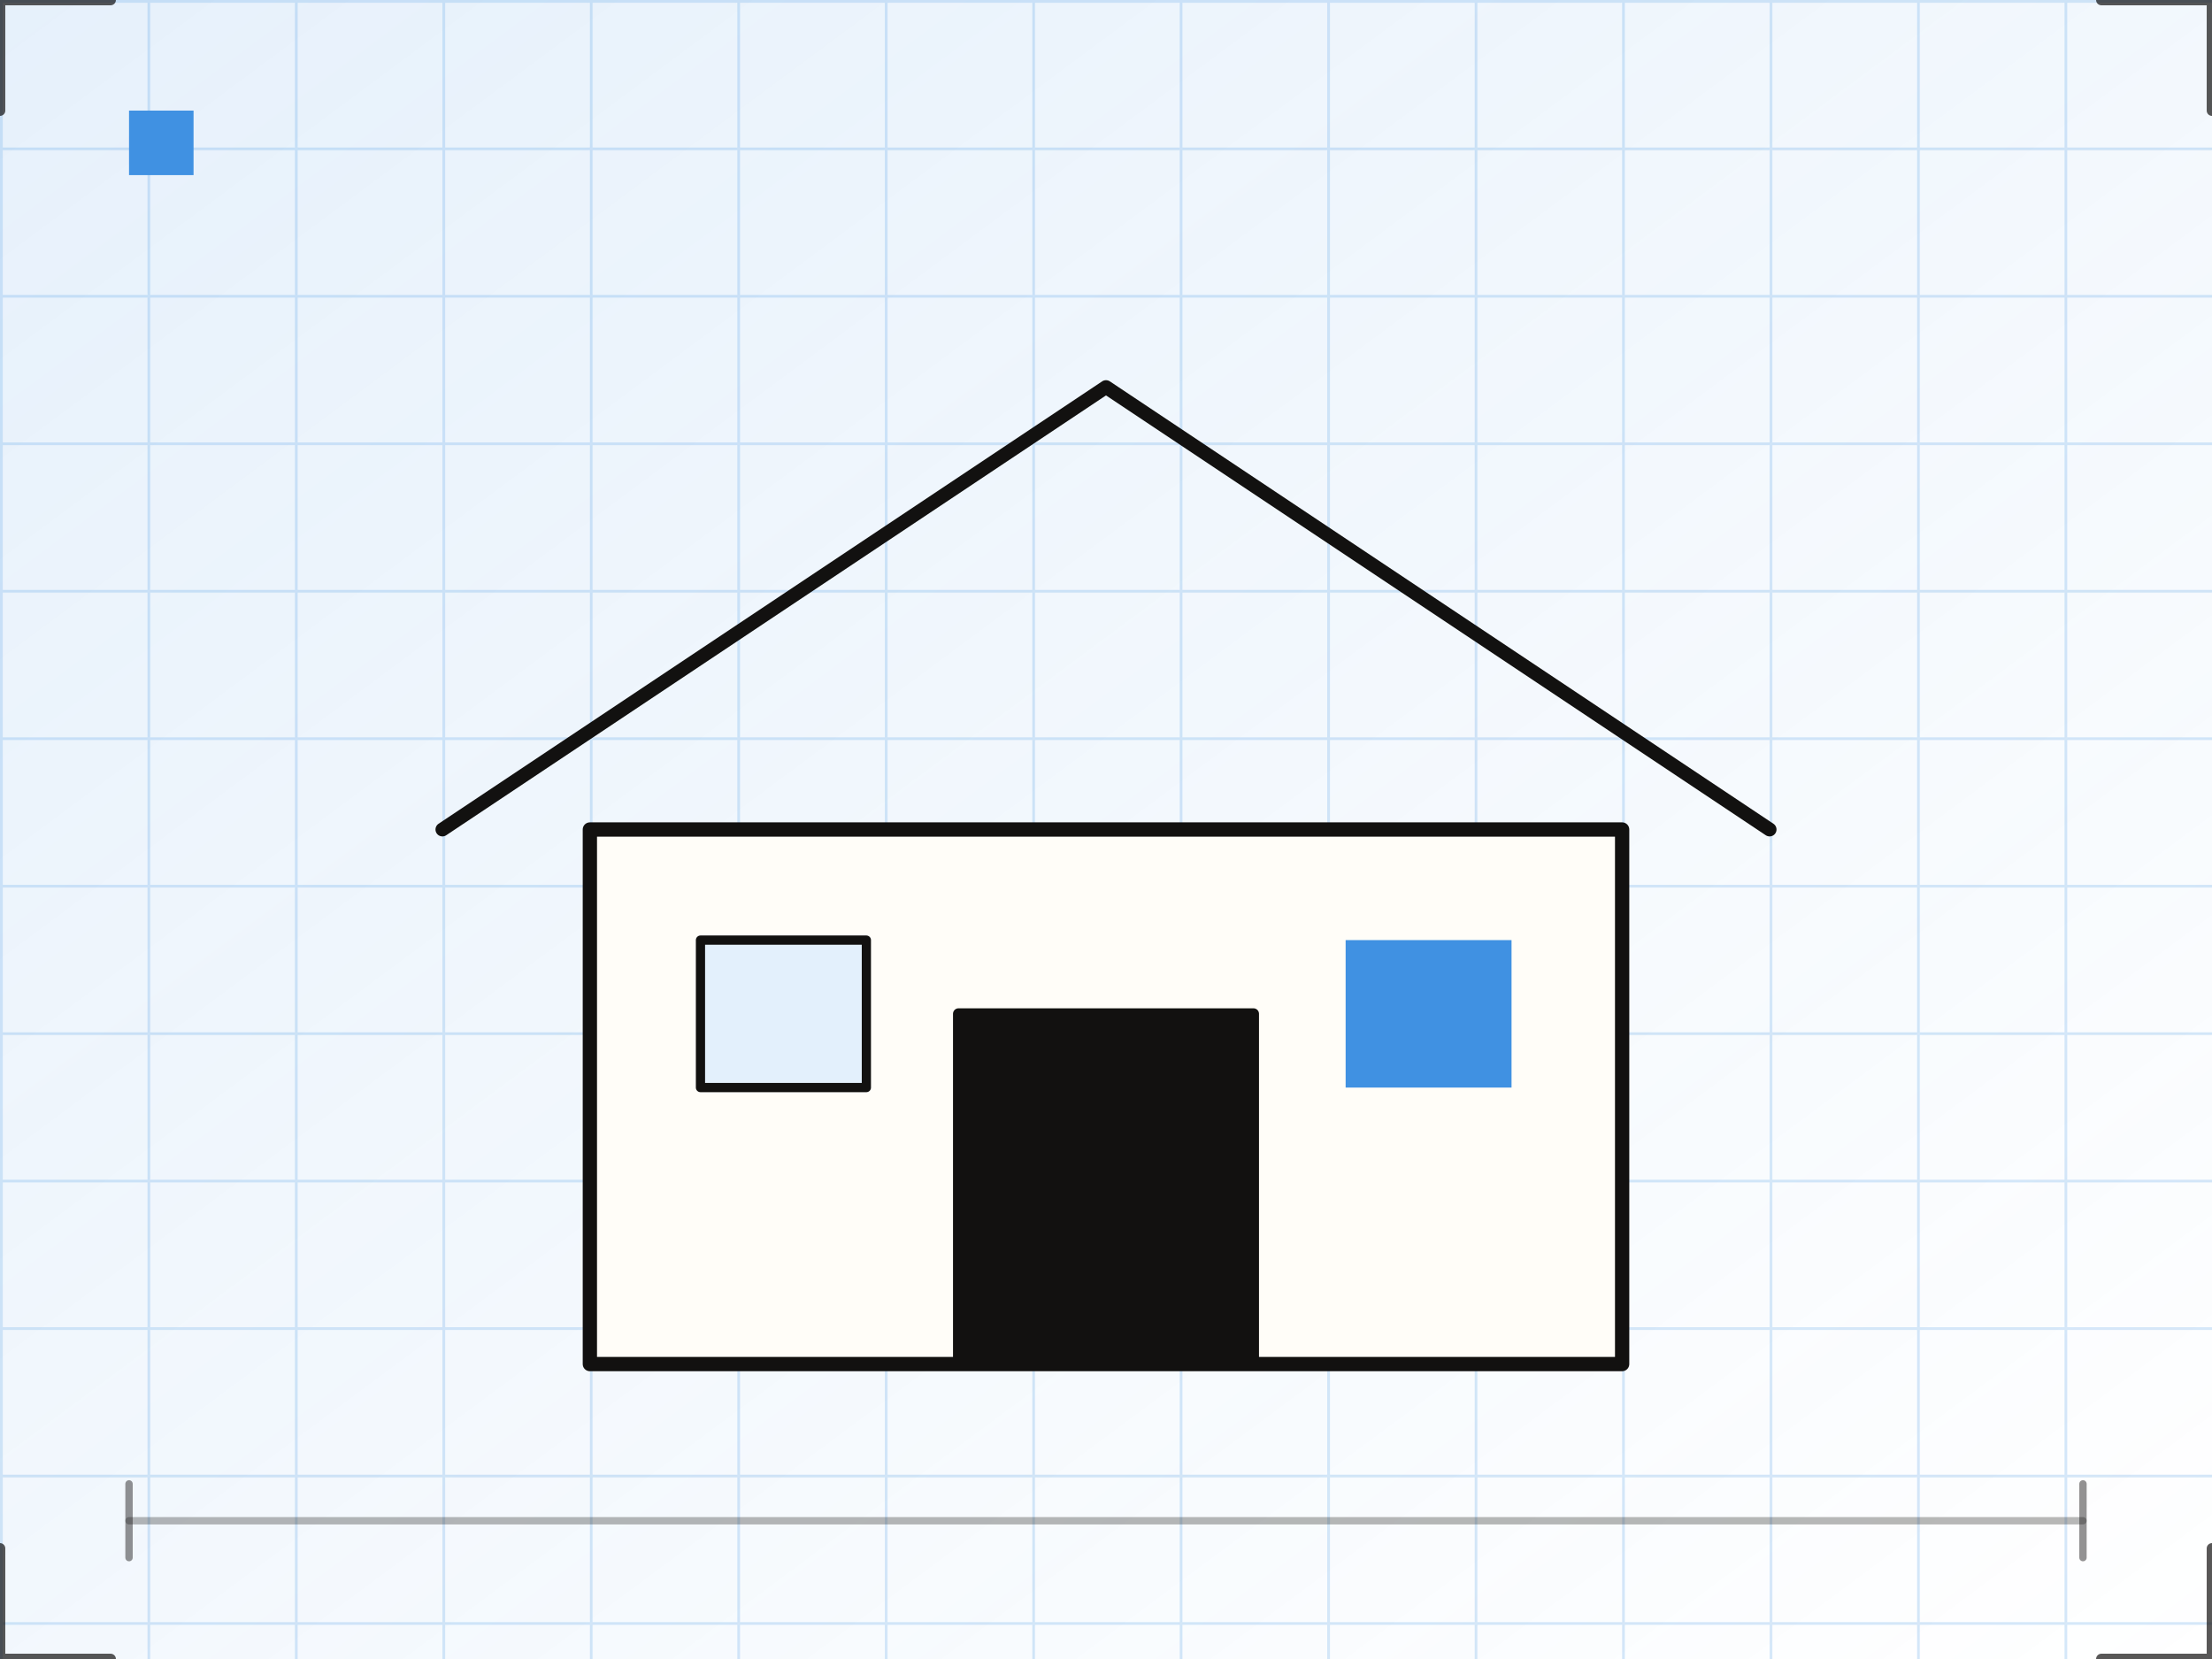
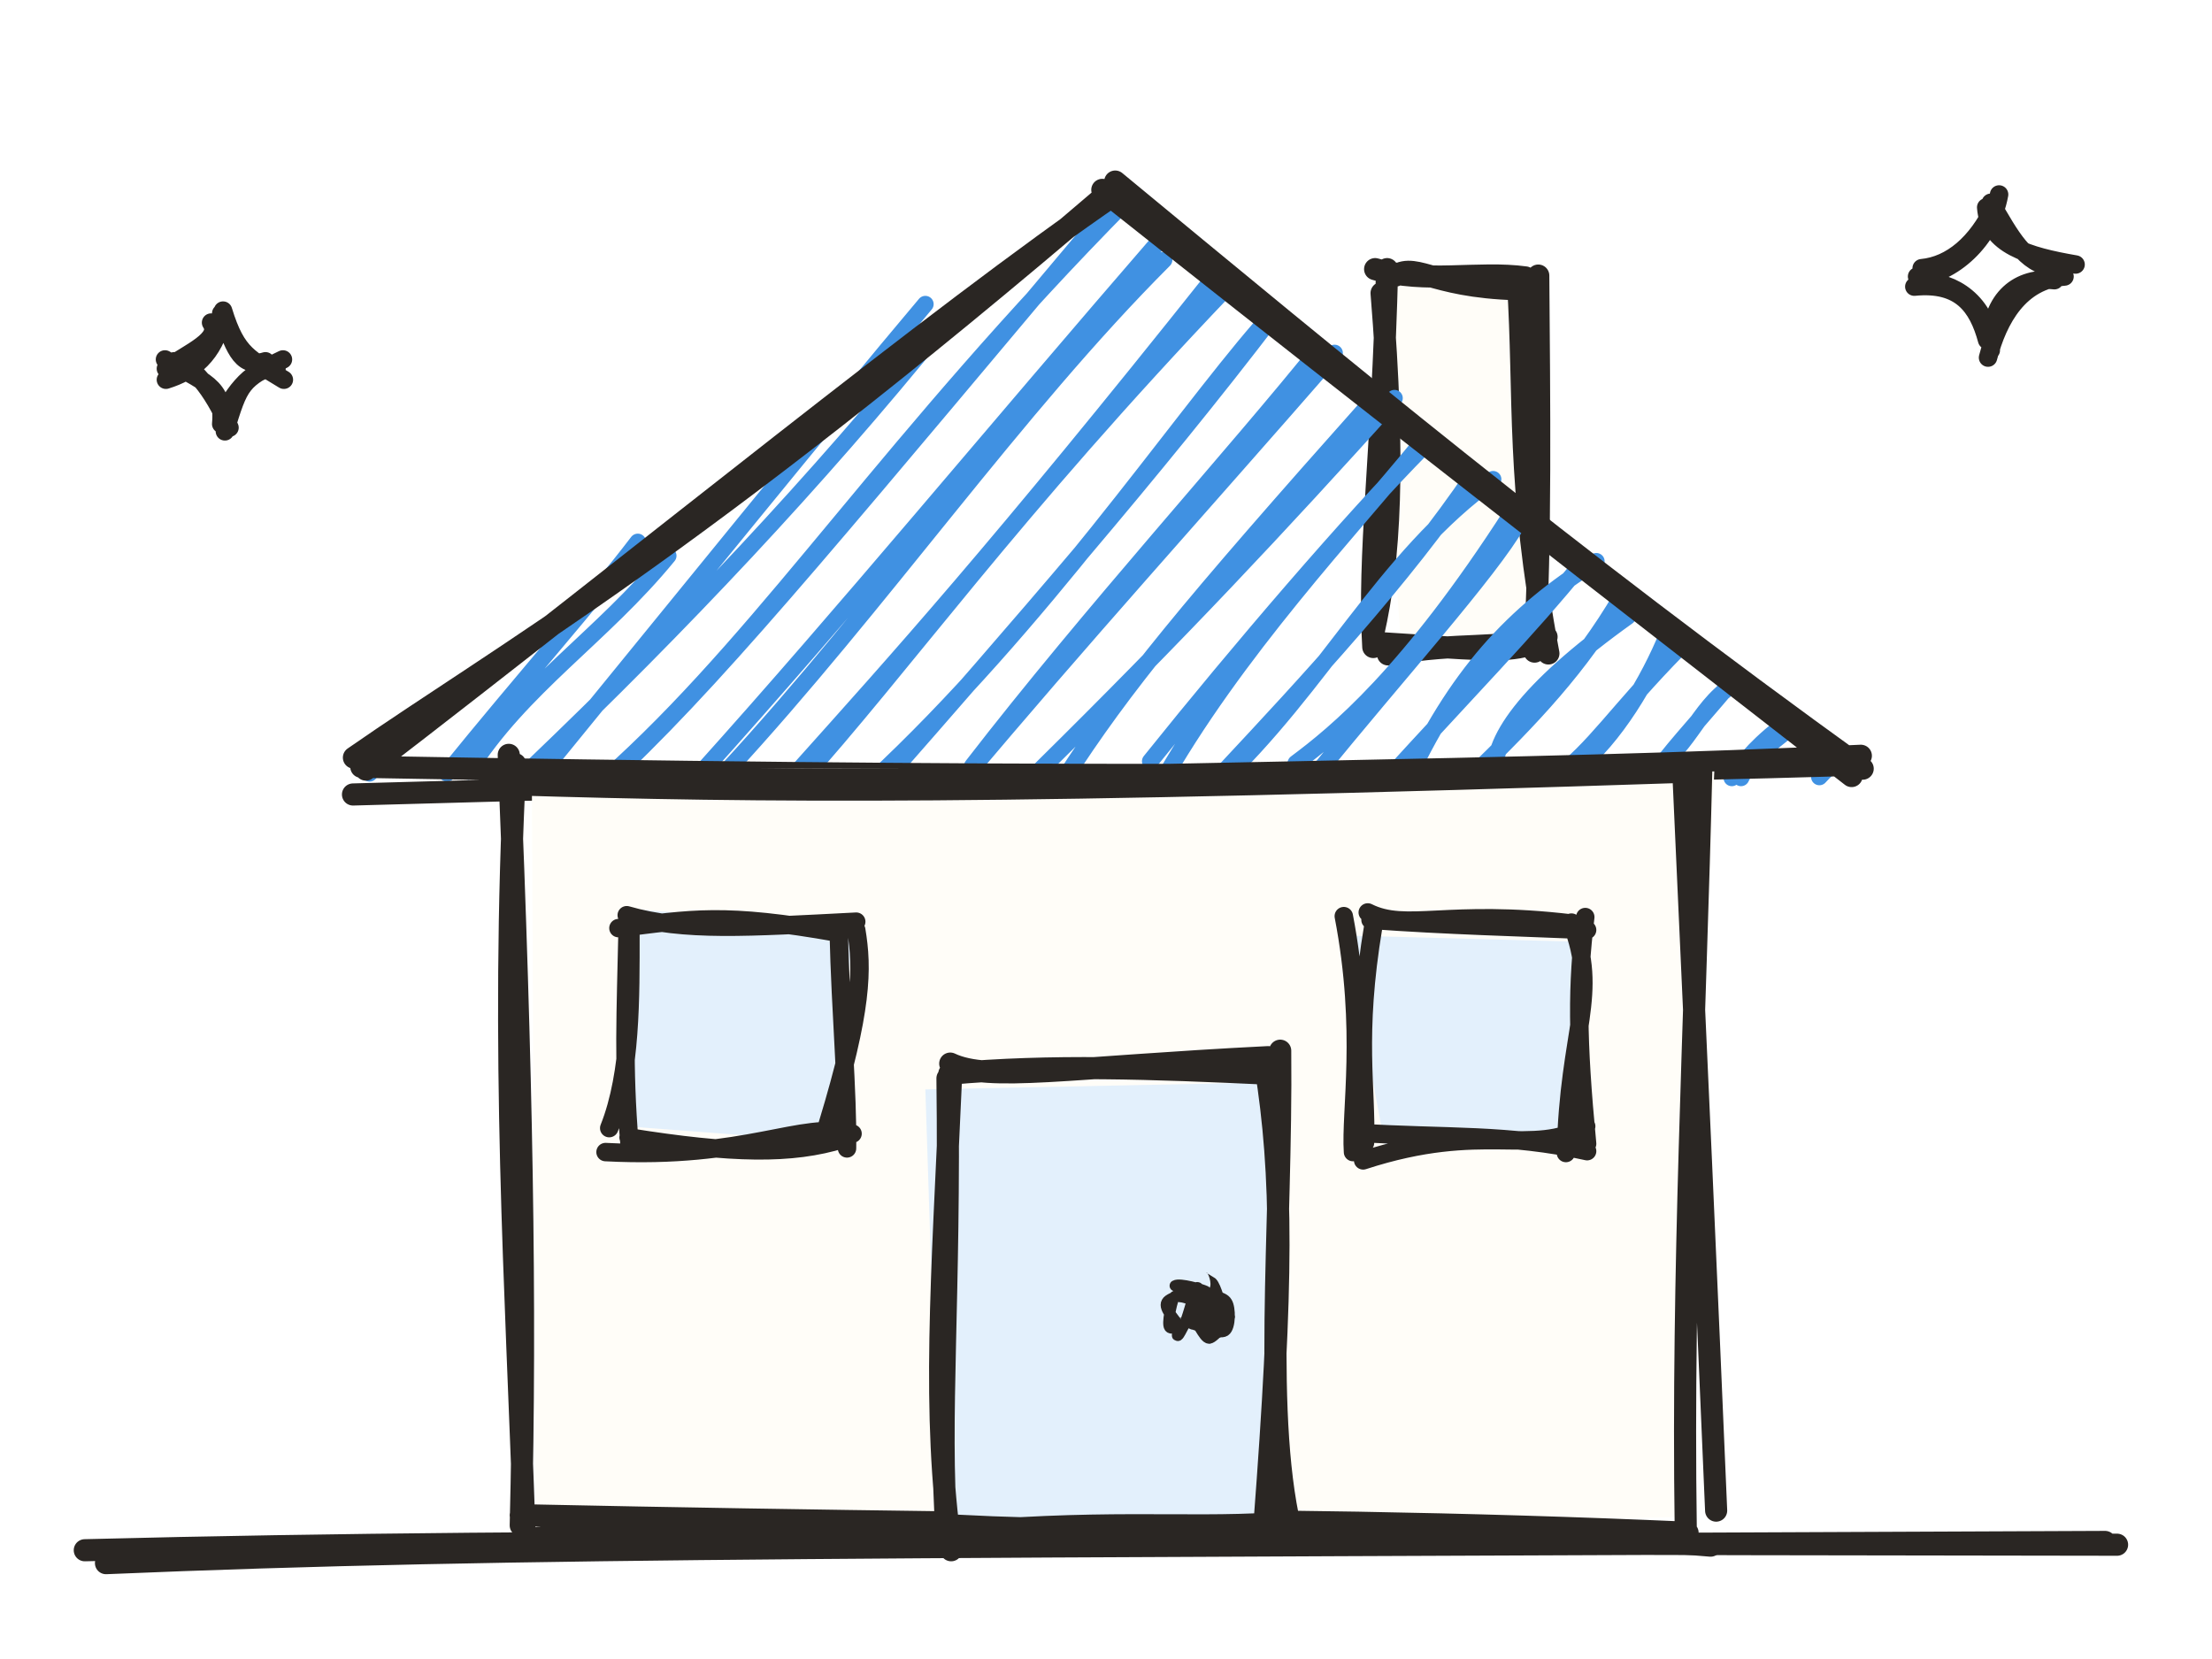
<svg xmlns="http://www.w3.org/2000/svg" viewBox="0 0 240 180" fill="none" stroke-linecap="round" stroke-linejoin="round">
-   <defs>
-     <pattern id="grd" width="16" height="16" patternUnits="userSpaceOnUse">
-       <path d="M16 0H0V16" stroke="#4091e2" stroke-opacity="0.2" stroke-width="0.6" />
-     </pattern>
-     <linearGradient id="wash" x1="0" y1="0" x2="1" y2="1">
-       <stop offset="0" stop-color="#4091e2" stop-opacity="0.13" />
-       <stop offset="1" stop-color="#4091e2" stop-opacity="0" />
-     </linearGradient>
-     <linearGradient id="bar" x1="0" y1="0" x2="0" y2="1">
-       <stop offset="0" stop-color="#6eb4f5" />
-       <stop offset="1" stop-color="#2f6bb9" />
-     </linearGradient>
-     <radialGradient id="core" cx="50%" cy="45%" r="55%">
-       <stop offset="0" stop-color="#4091e2" stop-opacity=".34" />
-       <stop offset="1" stop-color="#4091e2" stop-opacity="0" />
-     </radialGradient>
-   </defs>
-   <rect width="240.0" height="180.0" fill="url(#grd)" />
-   <rect width="240.0" height="180.0" fill="url(#wash)" />
-   <path d="M0 12V0H12M228.0 0H240.0V12M240.0 168.0V180.0H228.0M12 180.0H0V168.0" stroke="#121110" stroke-opacity=".7" stroke-width="1.15" />
-   <rect x="14" y="12" width="7" height="7" fill="#4091e2" />
-   <path d="M14 165.0H226.0" stroke="#121110" stroke-opacity=".3" stroke-width=".8" />
-   <path d="M14 161.0v8M226.0 161.0v8" stroke="#121110" stroke-opacity=".45" stroke-width=".8" />
-   <path d="M48 90L120 42L192 90" fill="none" stroke="#121110" stroke-width="1.5" />
-   <rect x="64" y="90" width="112" height="58" fill="#fffdf8" stroke="#121110" stroke-width="1.55" />
-   <rect x="104" y="110" width="32" height="38" fill="#121110" stroke="#121110" stroke-width="1.2" />
-   <rect x="76" y="102" width="18" height="16" fill="#e3f0fc" stroke="#121110" stroke-width="1" />
-   <rect x="146" y="102" width="18" height="16" fill="#4091e2" stroke="#4091e2" stroke-width="0" />
+   <path d="M148.9 28.2 L164.3 30.7 L166 70.8 L152.1 71" stroke="none" fill="#fffdf8" />
+   <path d="M151.4 29.9 C153.9 28.4, 155.6 31.5, 166.6 31.4 M149.2 29.2 C154.7 30.8, 160.4 29.4, 165.5 30.1 M164.7 30.6 C165.5 43.3, 164.5 52.2, 168 70.9 M166.9 29.9 C167 43.1, 167.2 59.2, 166.5 70.7 M167.8 69.1 C162 70.6, 158.9 69.6, 150.6 71 M165.8 70 C163.1 70.8, 159.8 70.4, 150.1 69.8 M149 68.7 C150.8 60.8, 151.4 50.4, 149.9 31.8 M149 70.2 C148.4 60.3, 150 49.2, 150.5 29.2" stroke="#2a2623" stroke-width="2.4" />
+   <path d="M40.1 83.9 C40.1 83.9, 40.1 83.9, 40.1 83.9 M40.1 83.9 C40.1 83.9, 40.1 83.9, 40.1 83.9 M50.8 83.7 C56.6 74.5, 65.3 69.1, 72.5 60.3 M48.5 83.9 C56.6 73.9, 64.4 65.1, 69.2 58.8 M57.2 85.7 C73.2 66.1, 90.1 45.2, 100.4 33 M57.8 83.2 C74 67.7, 88.6 52.2, 101.9 35.8 M67.3 83.1 C83.9 67.8, 96.7 47.6, 122.2 21.8 M67.5 83.2 C79.4 71.8, 92.3 55.9, 122.2 20.4 M78.8 83.7 C95.6 65.5, 110.1 44.4, 126.3 28.2 M76 83.9 C92.1 66, 106.7 48.2, 126.7 25.1 M86.4 85.2 C98.2 72.1, 109.6 55.8, 133 31.3 M86.9 83.3 C97.1 71.9, 108.1 59.8, 131.8 30 M94.6 84.8 C112.9 67.8, 127.7 46, 136.7 35.6 M95.3 85.4 C110.3 68.3, 125.2 51.2, 138.1 34.3 M105.5 83.1 C118.4 66.4, 134.1 49.2, 143.3 37.7 M104.2 84.9 C117.2 69.4, 129.9 55.4, 144.8 38.3 M113 83.4 C127.8 68.8, 138.6 57.3, 151.3 43.2 M115.4 84.6 C121.9 74.5, 128.6 66.3, 149 43.4 M125.7 85.5 C133.9 70.8, 146.8 57.2, 153.8 48.6 M124.8 82.6 C134.5 70.5, 146.6 56.4, 154.4 48.5 M131.9 85.3 C143.5 74.5, 150.2 60.4, 162 52 M133 83.5 C141.5 74.4, 152.3 62.8, 160 51.4 M140.6 82.8 C144.9 79.6, 152.8 73.2, 164.1 55.6 M142.9 83.9 C151.3 73.5, 161.7 62, 164.7 56.7 M152.4 85.3 C157.9 73.3, 164.2 66.5, 173.2 60.9 M150.6 84.5 C158.8 75.5, 166 68.1, 171.6 61.2 M162.3 84.3 C161.6 80.6, 165.4 74.9, 176.6 66.9 M159.6 84.3 C166.2 77.9, 171.5 72.3, 175.9 64.8 M171 83.4 C175.2 80.1, 178.9 73.8, 180.9 68.9 M168.8 84.3 C172.8 81.5, 175.5 77.1, 182.1 70.4 M178.5 83.9 C183.1 81.8, 184 76.9, 188 74.3 M179.5 84.1 C180.8 82, 183.9 78.7, 187.6 74.3 M188.9 84.4 C189.3 83.5, 190.6 81.8, 193.6 79.5 M187.9 84.4 C189.1 83, 189.9 81.5, 193.2 78.9 M197.5 84.1 C198.1 83.7, 198.6 83, 198.9 82.6 M197.4 84.3 C197.9 83.8, 198.2 83.4, 198.8 82.7" stroke="#4091e2" stroke-width="1.8" />
+   <path d="M38.4 82.2 C54.8 70.8, 74.7 59.9, 120.4 20.8 M39.7 83.5 C70.8 59.6, 101.4 34.5, 121.1 21 M121 19.7 C145.1 39.6, 169.6 60, 202.1 83.4 M119.6 20.6 C139.9 36.7, 158.5 51.3, 200.9 84.2 M201.9 82 C163.9 83.8, 130.4 83.6, 38.3 86.2 M200.6 83 C153.4 84.4, 105.9 84.4, 39.2 83.2" stroke="#2a2623" stroke-width="2.4" />
+   <path d="M57.7 83.3 L186 83.7 L182.4 164.6 L58.1 166.8" stroke="none" fill="#fffdf8" />
+   <path d="M55.7 85.1 C82.4 85.9, 108.3 86.2, 184 83.7 M56.4 84 C87.8 85, 120.2 84.7, 184.5 83.6 M182.6 82.9 C184 113.5, 185.2 140.2, 186.2 163.9 M184.6 83 C183.9 111.9, 182.5 137.6, 182.9 165.7 M185.6 167.7 C153.7 165, 127.4 165.9, 56.5 164.4 M183.1 166.3 C135.5 164.2, 85.7 164.8, 56.6 167 M56.5 165.5 C57.1 141.5, 56.6 116, 55.2 81.9 M56.9 166.1 C56 139.4, 54.3 114.4, 55.9 82.9" stroke="#2a2623" stroke-width="2.4" />
+   <path d="M100.4 118.2 L139.5 117.4 L137.9 168.1 L101.9 164.4" stroke="none" fill="#e3f0fc" />
+   <path d="M103.1 115.4 C107.3 117.4, 115.7 115.8, 137.6 114.7 M103 116.5 C114 115.5, 125 115.9, 137.8 116.5 M138.9 114 C139.1 133.9, 136.9 154.3, 140.3 167 M137.3 115.7 C139.2 127.6, 139.2 139, 137.2 165.3 M139.2 166.8 C131.7 164.8, 121.9 166.8, 100 165.3 M138 165.3 C128.4 165.9, 119.3 164.8, 101.7 166.5 M103.2 168.2 C101.1 153.1, 102.2 139.2, 103.2 116.6 M102.7 166.1 C101.8 153.8, 103.1 141.1, 102.8 117" stroke="#2a2623" stroke-width="2.4" />
+   <path d="M129.8 140.6 C130.2 140.7, 131.1 140.8, 131.3 140.8 C131.6 140.8, 130.9 140, 131.1 140.4 C131.4 140.8, 132.9 142.4, 133.1 143.2 C133.2 144, 132.7 145.2, 132.1 145.2 C131.5 145.3, 130.4 144, 129.6 143.6 C128.8 143.2, 127.5 142.9, 127.3 142.7 C127.1 142.6, 128.2 143.2, 128.5 142.9 C128.9 142.5, 129.1 141.1, 129.4 140.7 C129.8 140.3, 130.2 140.4, 130.7 140.4 C131.1 140.3, 132.2 140.6, 132.1 140.4 M131.7 138.6 C132.4 138.9, 132.8 140.9, 133.1 141.6 C133.5 142.4, 134.2 142.6, 133.9 143.1 C133.7 143.6, 132.1 144.6, 131.6 144.6 C131 144.6, 131.4 143.2, 130.7 143 C129.9 142.8, 127.4 143.4, 127 143.5 C126.5 143.7, 127.5 144.4, 127.8 143.8 C128.2 143.2, 128.9 140.4, 129.1 139.9 C129.2 139.4, 128.2 140.8, 128.5 140.8 C128.9 140.8, 130.8 140.2, 131.2 139.8 C131.6 139.3, 131 137.9, 130.9 138.1" stroke="none" fill="#2a2623" />
+   <path d="M129.9 139.7 C130.2 139.7, 129.8 140.5, 129.9 140.6 C130.1 140.8, 130.2 140.4, 130.7 140.5 C131.2 140.6, 132.7 140.6, 133.1 141.3 C133.5 141.9, 133.5 144, 132.9 144.4 C132.3 144.8, 130.2 143.9, 129.6 143.7 C128.9 143.6, 129.5 143.4, 129 143.4 C128.6 143.5, 127.2 144.4, 126.9 144 C126.6 143.6, 127.1 141.5, 127.3 140.9 C127.5 140.4, 127.8 140.7, 128.1 140.7 C128.5 140.7, 129.3 141.1, 129.5 140.9 M127.5 139.5 C128 139.2, 130.4 139.9, 130.8 140.1 C131.2 140.4, 129.8 140.7, 130.1 141 C130.5 141.4, 132.9 141.8, 133.1 142.5 C133.3 143.2, 131.8 145.1, 131.2 145.2 C130.6 145.2, 129.8 143, 129.3 142.9 C128.7 142.9, 128.1 144.7, 127.8 144.9 C127.6 145, 128 144.4, 127.8 143.8 C127.6 143.2, 126.2 142, 126.6 141.3 C126.9 140.7, 129.5 140.1, 129.9 140 C130.3 139.9, 129.2 140.8, 128.9 140.8" stroke="#2a2623" stroke-width="1.2" />
+   <path d="M69.2 98.7 L92.6 100.4 L90.3 123.9 L67.9 122.2" stroke="none" fill="#e3f0fc" />
+   <path d="M67.1 100.7 C75.1 99.7, 78.5 99, 90.9 101.2 M68 99.3 C74.2 101.1, 81.2 100.6, 92.9 100 M92.9 100.9 C93.6 105.1, 93.6 109.5, 89.8 122 M91 101.1 C91.2 109.8, 92 118.7, 91.9 124.6 M92.5 123 C86.9 121.6, 81.1 125.8, 65.7 125 M91.4 123.6 C85.9 125.3, 79.5 125.2, 68.2 123.4 M66.1 122.4 C68.5 116.4, 68.4 108.1, 68.4 101.3 M68.3 124.1 C67.6 115.7, 67.9 109.9, 68.1 100.6" stroke="#2a2623" stroke-width="2" />
+   <path d="M146 101.5 L172.1 102.2 L171.8 122.8 L150.3 124.5" stroke="none" fill="#e3f0fc" />
+   <path d="M148.4 99 C152.6 101.1, 157 98.6, 170.5 100.2 M148.7 99.8 C156.9 100.4, 165.1 100.6, 172.2 100.9 M170.5 100.1 C173.6 108, 170.2 111.6, 169.9 125.1 M172 99.5 C171.1 107, 171.1 112.6, 172.2 124.1 M172.1 122.2 C166.1 125.6, 161.1 121.6, 147.9 125.9 M172.2 124.9 C163.7 123, 156.9 123.5, 147.3 122.9 M146.8 125 C146.5 120.6, 148.2 111.9, 145.8 99.4 M148.1 124 C148.3 118, 147 112.5, 149 100.5" stroke="#2a2623" stroke-width="2" />
+   <path d="M11.5 169.6 C56.2 167.7, 97.2 167.9, 228.4 167.3 M9.2 168.2 C64.2 166.8, 116.4 167.5, 229.7 167.6" stroke="#2a2623" stroke-width="2.4" />
+   <path d="M216 22 C218.1 25.6, 219.7 28.7, 222.8 29 M215.5 22.5 C215.8 26.6, 220 27.8, 225.2 28.7 M224 30 C219.1 30.4, 216.8 34.6, 215.7 38.8 M222.9 30.4 C219.1 30, 216 32.3, 216 37.4 M216 38 C215.8 32.6, 211.4 30.5, 209.1 30.7 M215.6 36.9 C214.6 33.2, 212.7 30.6, 207.7 31.1 M208 30 C211.7 29.8, 216 26.1, 216.9 21.1 M208.5 29.1 C211.7 28.8, 214.5 26.4, 216.4 22.4 M216 22 C216 22, 216 22, 216 22 M216 22 C216 22, 216 22, 216 22 M24 34 C25.4 37.2, 25.9 40.1, 28.8 39.2 M24.2 33.7 C25.7 38.6, 27.1 38.9, 30.8 41.2 M30 40 C27.1 39.6, 24.7 43.9, 24.3 44.9 M30.7 39 C26.1 41.2, 26 41.6, 24.4 46.8 M24 46 C24.4 41.8, 21.9 41.4, 17.9 39 M24.9 46.4 C23 42.1, 20.8 39.5, 18.9 39.2 M18 40 C20.6 38.2, 24.1 36.8, 22.9 35 M18 41.2 C20.9 40.3, 23.2 38.5, 24.1 34.5 M24 34 C24 34, 24 34, 24 34 M24 34 C24 34, 24 34, 24 34" stroke="#2a2623" stroke-width="2" />
</svg>
